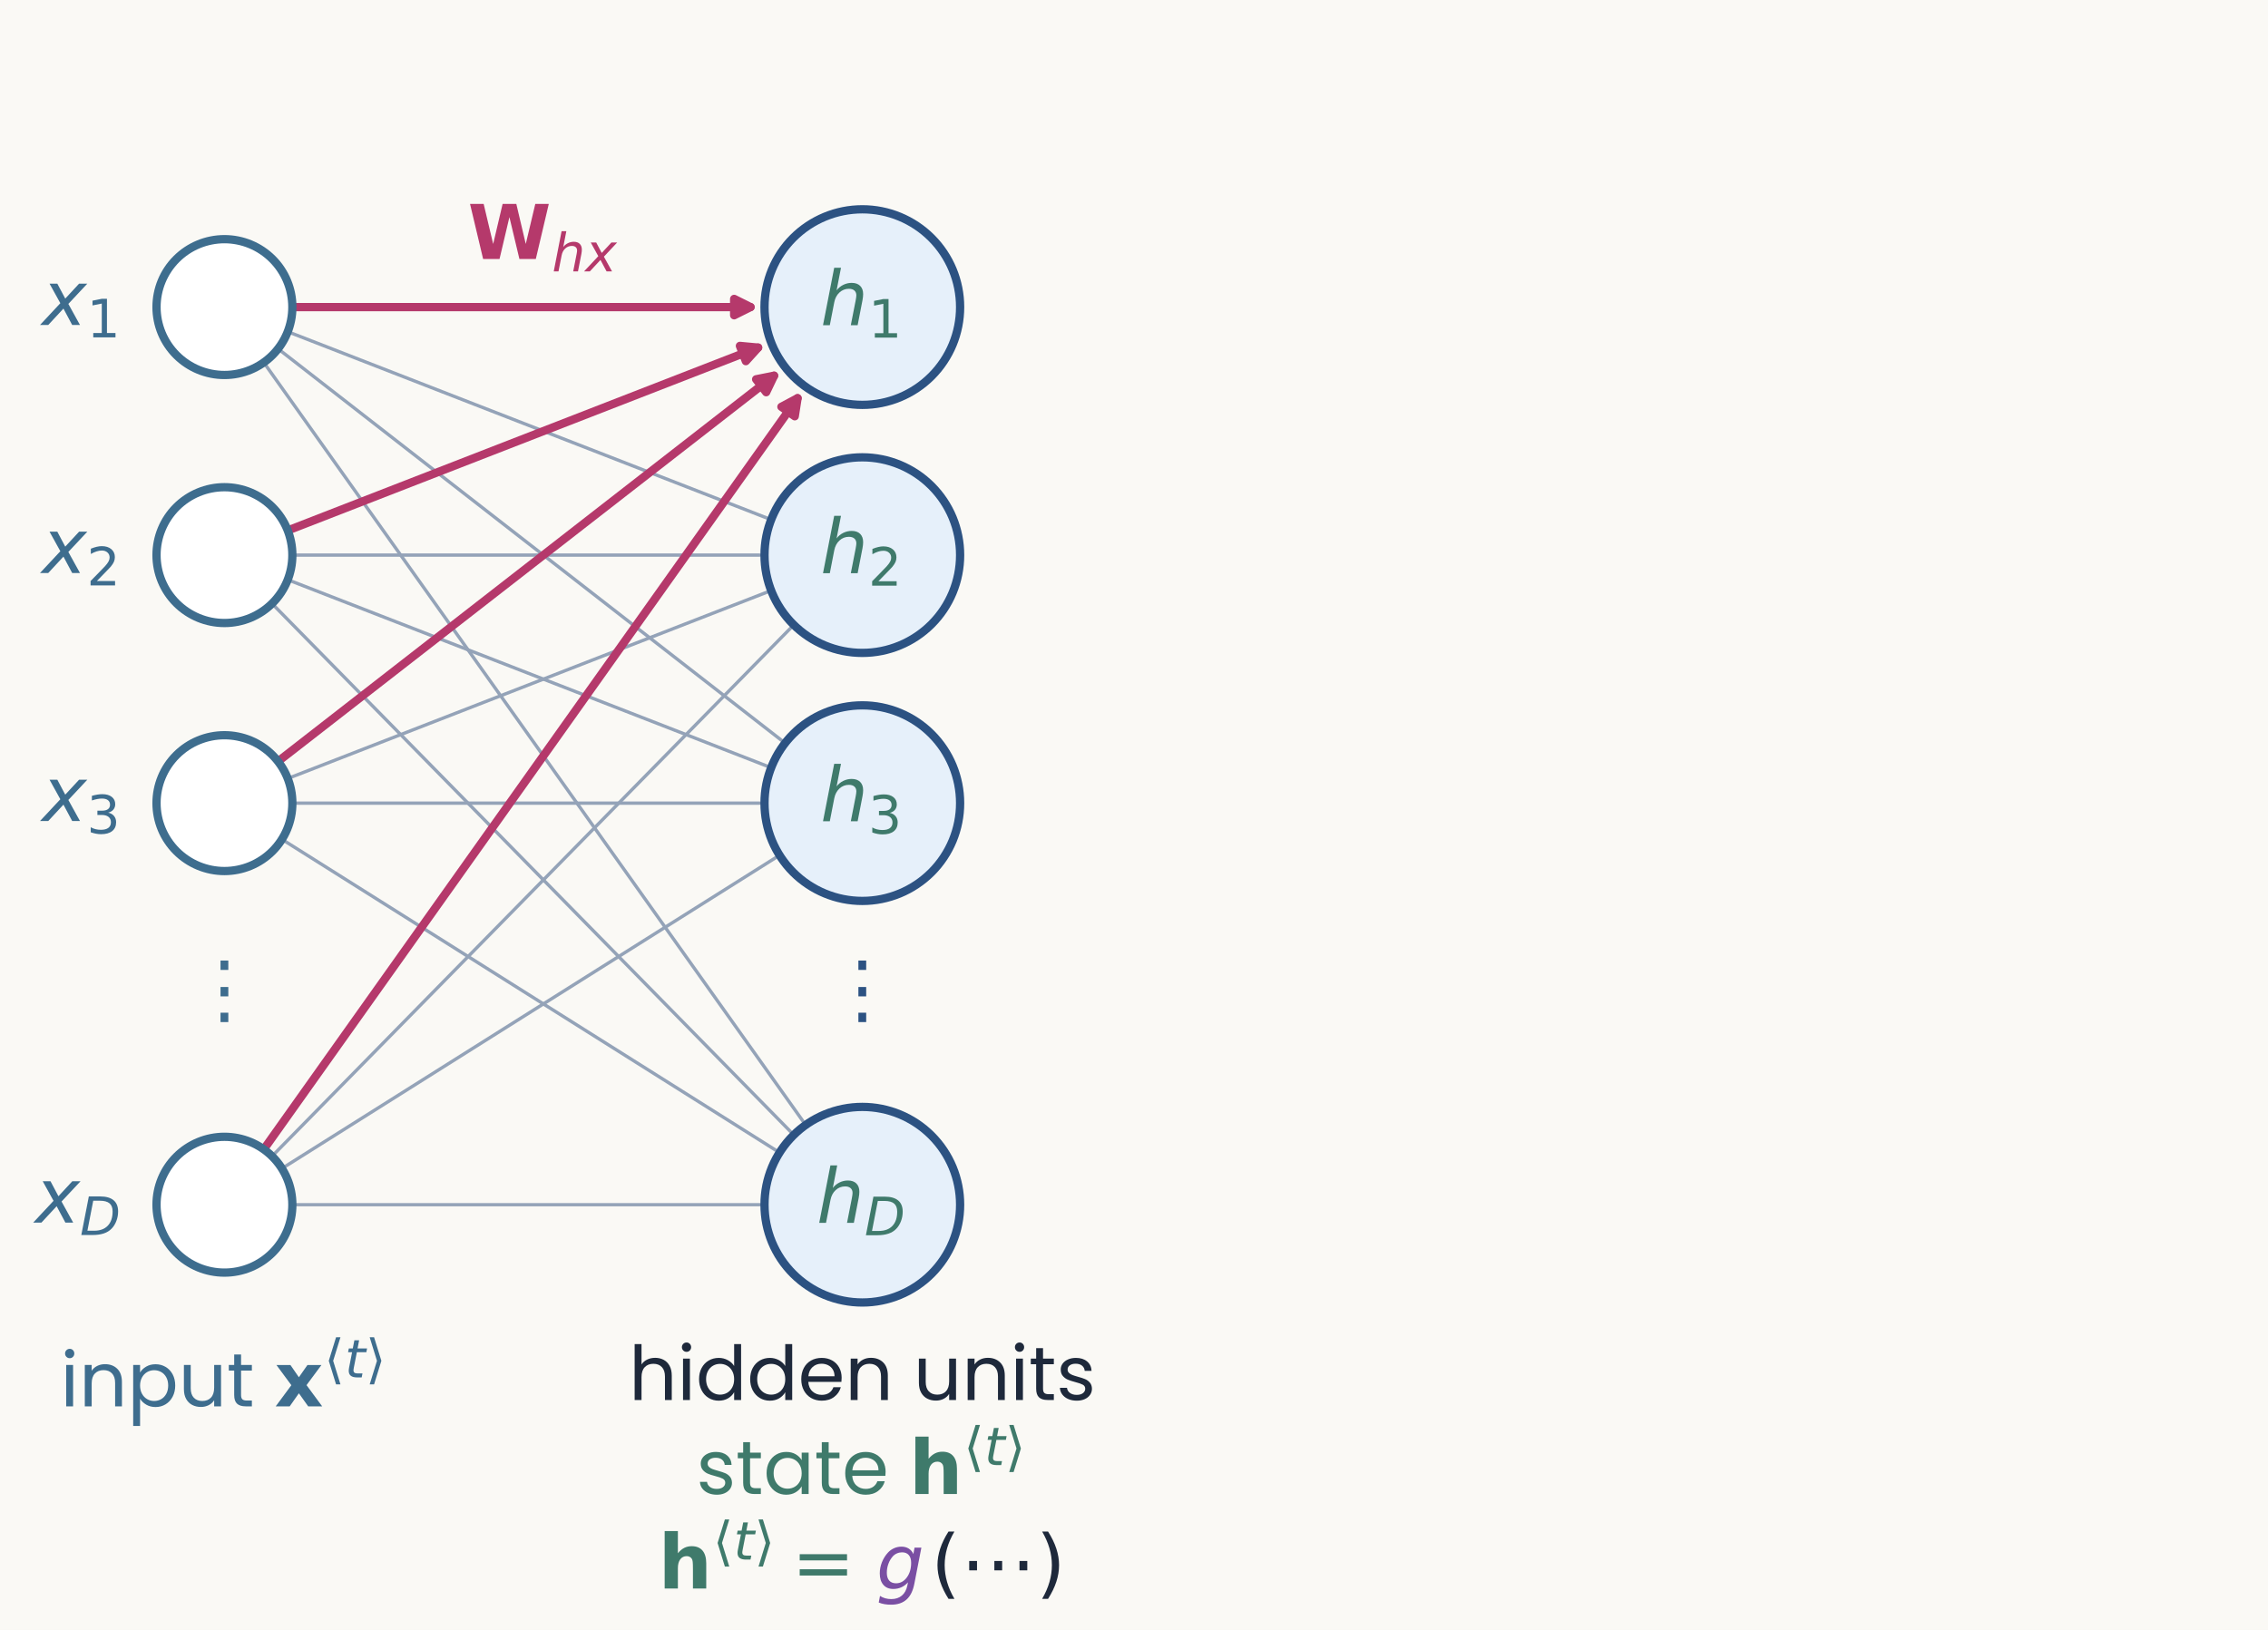
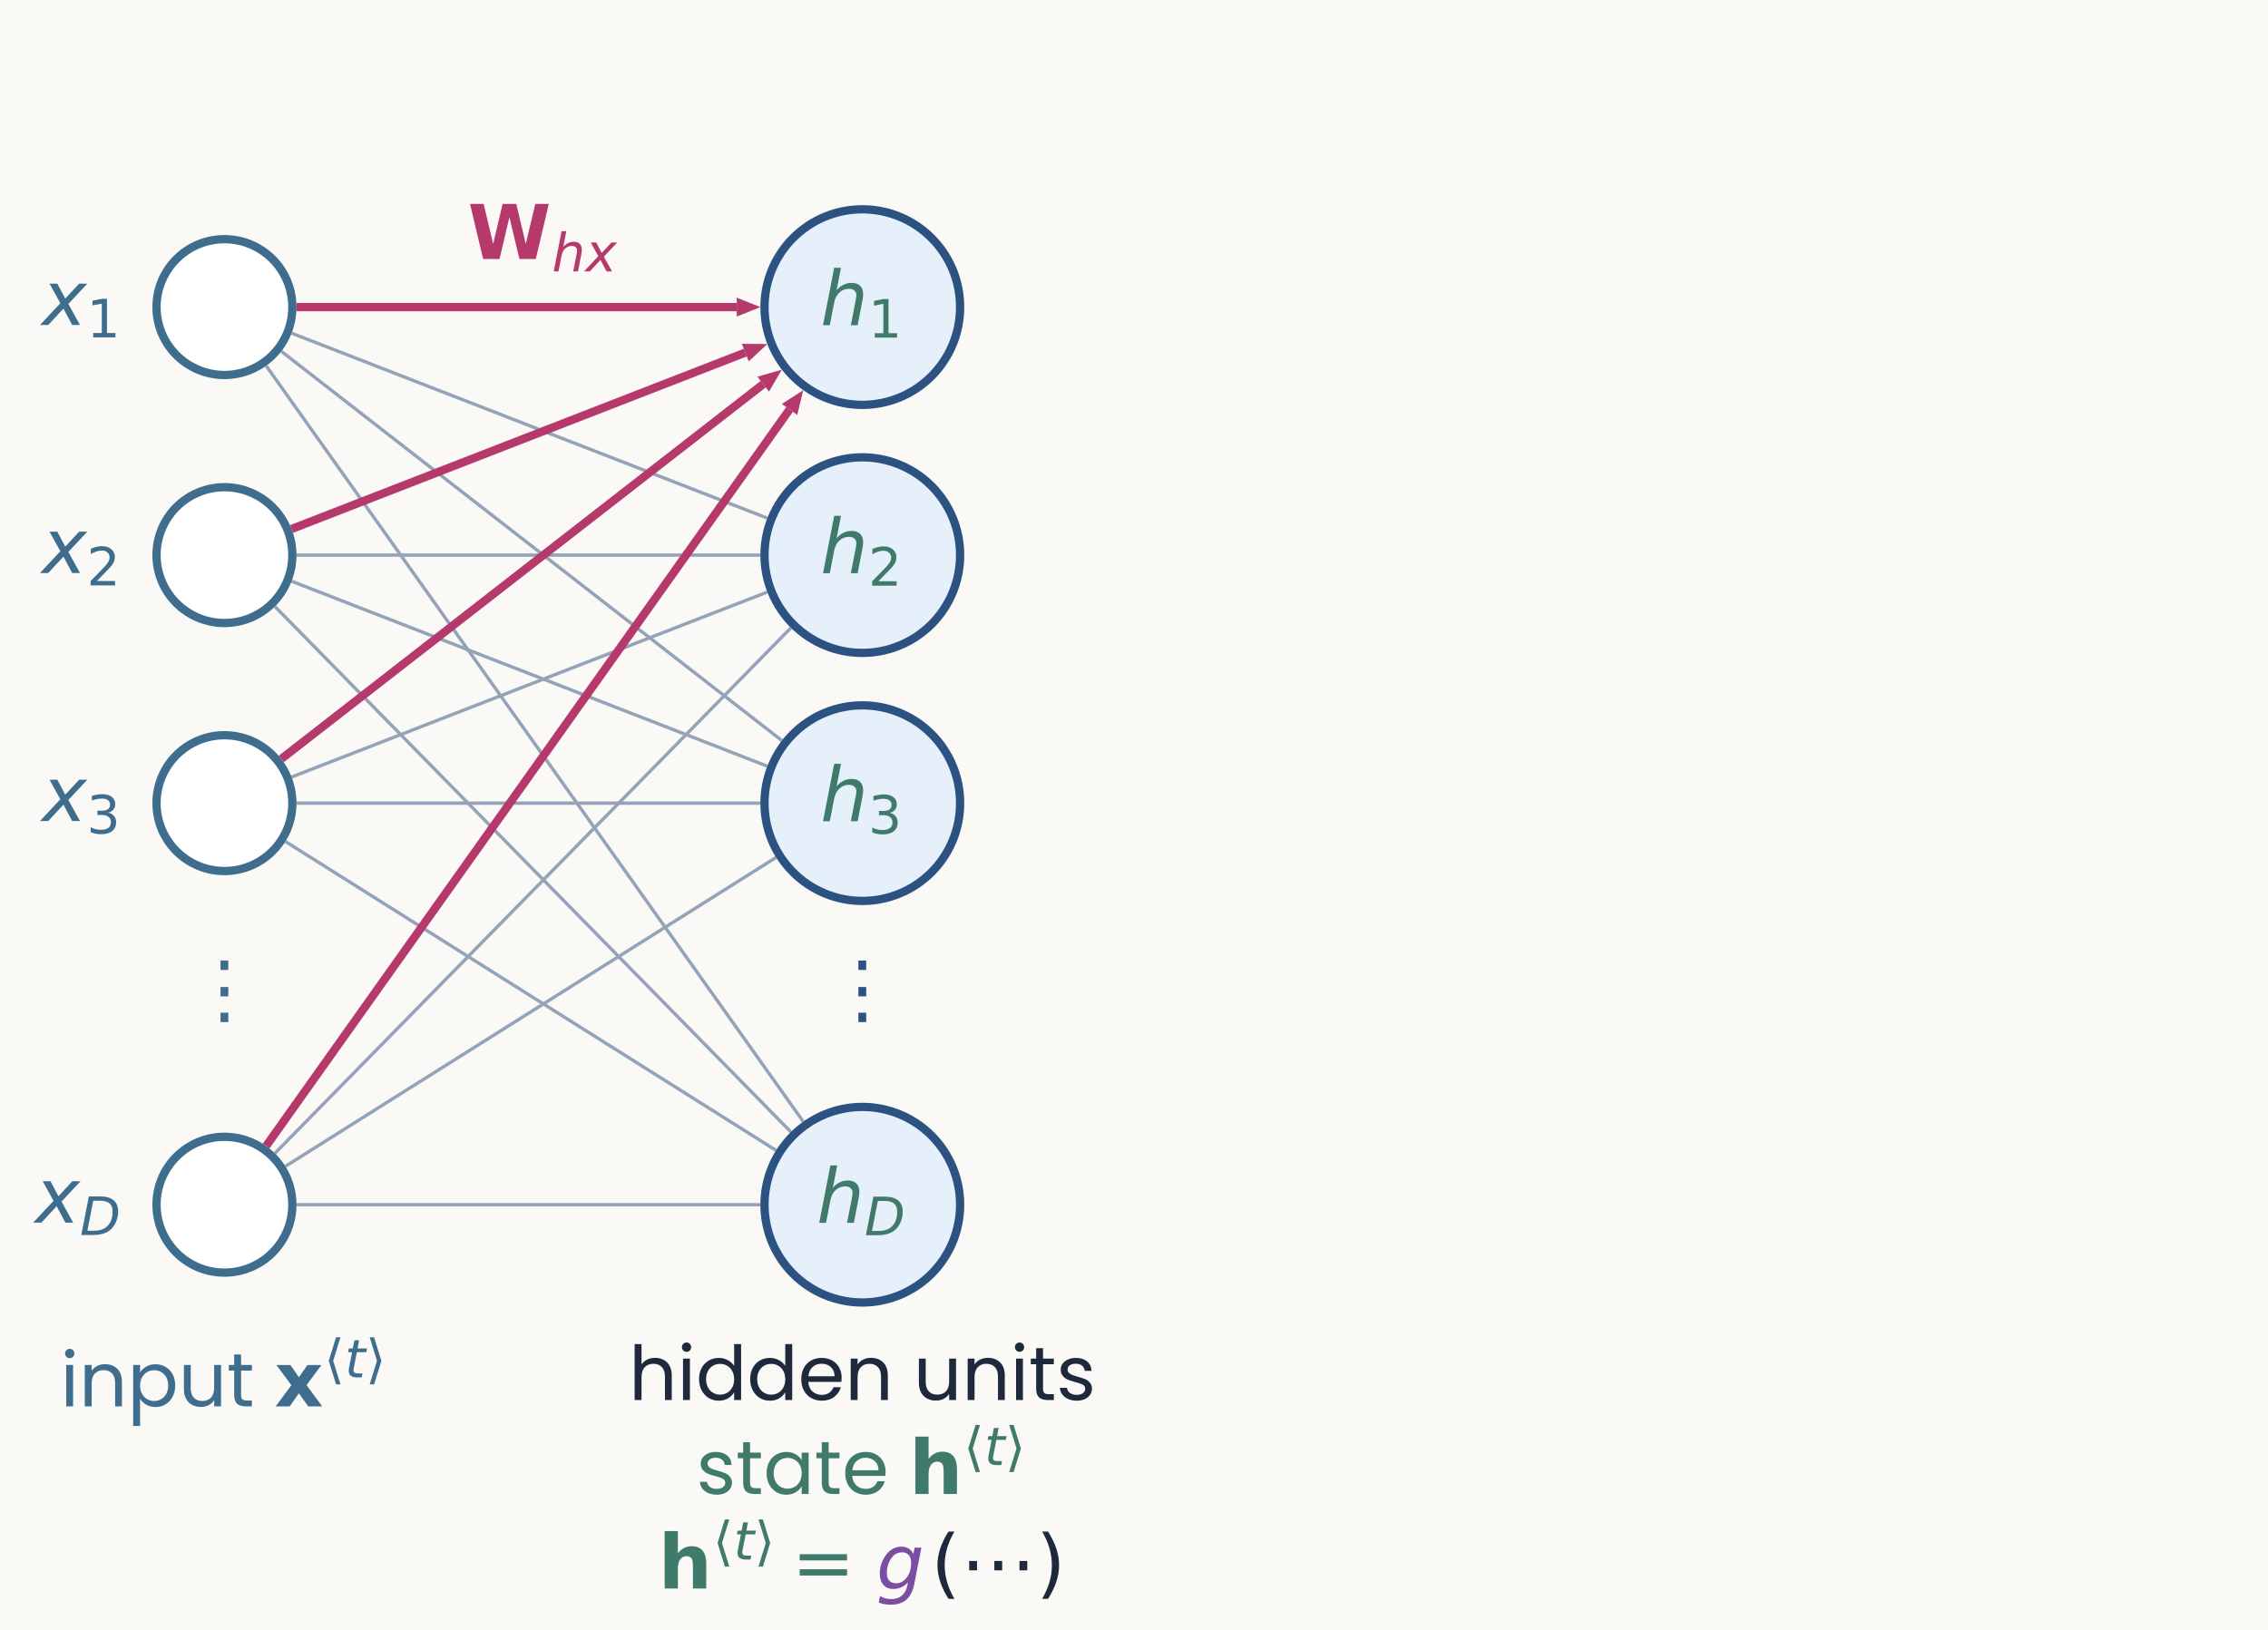
<svg xmlns="http://www.w3.org/2000/svg" xmlns:xlink="http://www.w3.org/1999/xlink" width="720pt" height="517.5pt" viewBox="0 0 720 517.5" version="1.1">
  <defs>
    <style type="text/css">*{stroke-linejoin: round; stroke-linecap: butt}</style>
  </defs>
  <g id="figure_1">
    <g id="patch_1">
      <path d="M 0 517.5  L 720 517.5  L 720 0  L 0 0  z " style="fill: #faf9f5" />
    </g>
    <g id="axes_1">
      <g id="hx-0-1">
-         <path d="M 91.346 105.315  L 243.413 164.452  " clip-path="url(#p8780f3ed15)" style="fill: none; stroke: #94a3b8; stroke-width: 1.05; stroke-linecap: round" />
+         <path d="M 92.57 105.791  L 243.588 164.52  " clip-path="url(#p8780f3ed15)" style="fill: none; stroke: #94a3b8; stroke-width: 1.05" />
      </g>
      <g id="hx-1-1">
-         <path d="M 92.812 176.25  L 241.2 176.25  " clip-path="url(#p8780f3ed15)" style="fill: none; stroke: #94a3b8; stroke-width: 1.05; stroke-linecap: round" />
+         <path d="M 94.125 176.25  L 241.387 176.25  " clip-path="url(#p8780f3ed15)" style="fill: none; stroke: #94a3b8; stroke-width: 1.05" />
      </g>
      <g id="hx-2-1">
-         <path d="M 91.346 247.185  L 243.413 188.048  " clip-path="url(#p8780f3ed15)" style="fill: none; stroke: #94a3b8; stroke-width: 1.05; stroke-linecap: round" />
+         <path d="M 92.57 246.709  L 243.588 187.98  " clip-path="url(#p8780f3ed15)" style="fill: none; stroke: #94a3b8; stroke-width: 1.05" />
      </g>
      <g id="hx-3-1">
-         <path d="M 86.356 367.114  L 250.946 199.477  " clip-path="url(#p8780f3ed15)" style="fill: none; stroke: #94a3b8; stroke-width: 1.05; stroke-linecap: round" />
+         <path d="M 87.276 366.177  L 251.077 199.343  " clip-path="url(#p8780f3ed15)" style="fill: none; stroke: #94a3b8; stroke-width: 1.05" />
      </g>
      <g id="hx-0-2">
-         <path d="M 88.27 110.738  L 248.057 235.016  " clip-path="url(#p8780f3ed15)" style="fill: none; stroke: #94a3b8; stroke-width: 1.05; stroke-linecap: round" />
+         <path d="M 89.306 111.544  L 248.205 235.131  " clip-path="url(#p8780f3ed15)" style="fill: none; stroke: #94a3b8; stroke-width: 1.05" />
      </g>
      <g id="hx-1-2">
-         <path d="M 91.346 184.065  L 243.413 243.202  " clip-path="url(#p8780f3ed15)" style="fill: none; stroke: #94a3b8; stroke-width: 1.05; stroke-linecap: round" />
+         <path d="M 92.57 184.541  L 243.588 243.27  " clip-path="url(#p8780f3ed15)" style="fill: none; stroke: #94a3b8; stroke-width: 1.05" />
      </g>
      <g id="hx-2-2">
-         <path d="M 92.812 255  L 241.2 255  " clip-path="url(#p8780f3ed15)" style="fill: none; stroke: #94a3b8; stroke-width: 1.05; stroke-linecap: round" />
+         <path d="M 94.125 255  L 241.387 255  " clip-path="url(#p8780f3ed15)" style="fill: none; stroke: #94a3b8; stroke-width: 1.05" />
      </g>
      <g id="hx-3-2">
-         <path d="M 89.497 371.011  L 246.205 272.343  " clip-path="url(#p8780f3ed15)" style="fill: none; stroke: #94a3b8; stroke-width: 1.05; stroke-linecap: round" />
+         <path d="M 90.608 370.312  L 246.364 272.243  " clip-path="url(#p8780f3ed15)" style="fill: none; stroke: #94a3b8; stroke-width: 1.05" />
      </g>
      <g id="hx-0-3">
-         <path d="M 83.739 115.077  L 254.897 355.966  " clip-path="url(#p8780f3ed15)" style="fill: none; stroke: #94a3b8; stroke-width: 1.05; stroke-linecap: round" />
+         <path d="M 84.499 116.147  L 255.005 356.119  " clip-path="url(#p8780f3ed15)" style="fill: none; stroke: #94a3b8; stroke-width: 1.05" />
      </g>
      <g id="hx-1-3">
-         <path d="M 86.356 191.636  L 250.946 359.273  " clip-path="url(#p8780f3ed15)" style="fill: none; stroke: #94a3b8; stroke-width: 1.05; stroke-linecap: round" />
+         <path d="M 87.276 192.573  L 251.077 359.407  " clip-path="url(#p8780f3ed15)" style="fill: none; stroke: #94a3b8; stroke-width: 1.05" />
      </g>
      <g id="hx-2-3">
-         <path d="M 89.497 266.489  L 246.205 365.157  " clip-path="url(#p8780f3ed15)" style="fill: none; stroke: #94a3b8; stroke-width: 1.05; stroke-linecap: round" />
+         <path d="M 90.608 267.188  L 246.364 365.257  " clip-path="url(#p8780f3ed15)" style="fill: none; stroke: #94a3b8; stroke-width: 1.05" />
      </g>
      <g id="hx-3-3">
-         <path d="M 92.812 382.5  L 241.2 382.5  " clip-path="url(#p8780f3ed15)" style="fill: none; stroke: #94a3b8; stroke-width: 1.05; stroke-linecap: round" />
+         <path d="M 94.125 382.5  L 241.387 382.5  " clip-path="url(#p8780f3ed15)" style="fill: none; stroke: #94a3b8; stroke-width: 1.05" />
+       </g>
+       <g id="hx-0-0-head">
+         <path d="M 233.887 94.5  L 241.387 97.5  L 233.887 100.5  z " clip-path="url(#p8780f3ed15)" style="fill: #b5396b" />
      </g>
      <g id="hx-0-0">
-         <path d="M 92.812 97.5  Q 167.006 97.5 238.265 97.5  " clip-path="url(#p8780f3ed15)" style="fill: none; stroke: #b5396b; stroke-width: 2.625; stroke-linecap: round" />
-         <path d="M 233.065 94.9  L 238.265 97.5  L 233.065 100.1  z " clip-path="url(#p8780f3ed15)" style="fill: #b5396b; stroke: #b5396b; stroke-width: 2.625; stroke-linecap: round" />
+         <path d="M 94.125 97.5  L 233.887 97.5  " clip-path="url(#p8780f3ed15)" style="fill: none; stroke: #b5396b; stroke-width: 2.625" />
+       </g>
+       <g id="hx-1-0-head">
+         <path d="M 235.511 109.152  L 243.588 109.23  L 237.685 114.744  z " clip-path="url(#p8780f3ed15)" style="fill: #b5396b" />
      </g>
      <g id="hx-1-0">
-         <path d="M 91.346 168.435  Q 167.38 138.866 240.678 110.361  " clip-path="url(#p8780f3ed15)" style="fill: none; stroke: #b5396b; stroke-width: 2.625; stroke-linecap: round" />
-         <path d="M 234.889 109.823  L 240.678 110.361  L 236.774 114.669  z " clip-path="url(#p8780f3ed15)" style="fill: #b5396b; stroke: #b5396b; stroke-width: 2.625; stroke-linecap: round" />
+         <path d="M 92.57 167.959  L 236.598 111.948  " clip-path="url(#p8780f3ed15)" style="fill: none; stroke: #b5396b; stroke-width: 2.625" />
+       </g>
+       <g id="hx-2-0-head">
+         <path d="M 240.443 119.605  L 248.205 117.369  L 244.126 124.341  z " clip-path="url(#p8780f3ed15)" style="fill: #b5396b" />
      </g>
      <g id="hx-2-0">
-         <path d="M 88.27 241.762  Q 168.163 179.623 245.74 119.286  " clip-path="url(#p8780f3ed15)" style="fill: none; stroke: #b5396b; stroke-width: 2.625; stroke-linecap: round" />
-         <path d="M 240.039 120.426  L 245.74 119.286  L 243.232 124.53  z " clip-path="url(#p8780f3ed15)" style="fill: #b5396b; stroke: #b5396b; stroke-width: 2.625; stroke-linecap: round" />
+         <path d="M 89.306 240.956  L 242.284 121.973  " clip-path="url(#p8780f3ed15)" style="fill: none; stroke: #b5396b; stroke-width: 2.625" />
+       </g>
+       <g id="hx-3-0-head">
+         <path d="M 248.216 128.258  L 255.005 123.881  L 253.107 131.733  z " clip-path="url(#p8780f3ed15)" style="fill: #b5396b" />
      </g>
      <g id="hx-3-0">
-         <path d="M 83.739 364.923  Q 169.318 244.478 253.197 126.427  " clip-path="url(#p8780f3ed15)" style="fill: none; stroke: #b5396b; stroke-width: 2.625; stroke-linecap: round" />
-         <path d="M 248.066 129.16  L 253.197 126.427  L 252.305 132.171  z " clip-path="url(#p8780f3ed15)" style="fill: #b5396b; stroke: #b5396b; stroke-width: 2.625; stroke-linecap: round" />
+         <path d="M 84.499 363.853  L 250.661 129.995  " clip-path="url(#p8780f3ed15)" style="fill: none; stroke: #b5396b; stroke-width: 2.625" />
      </g>
      <g id="state-equation">
        <g id="text_1">
          <g style="fill: #3f7a6b" transform="translate(208.99 504.51) scale(0.24 -0.24)">
            <defs>
              <path id="DejaVuSans-Bold-68" d="M 4056 2131  L 4056 0  L 2931 0  L 2931 347  L 2931 1625  Q 2931 2084 2911 2256  Q 2891 2428 2841 2509  Q 2775 2619 2662 2680  Q 2550 2741 2406 2741  Q 2056 2741 1856 2470  Q 1656 2200 1656 1722  L 1656 0  L 538 0  L 538 4863  L 1656 4863  L 1656 2988  Q 1909 3294 2193 3439  Q 2478 3584 2822 3584  Q 3428 3584 3742 3212  Q 4056 2841 4056 2131  z " transform="scale(0.015625)" />
              <path id="DejaVuSans-27e8" d="M 572 2006  L 1453 4856  L 1984 4856  L 1103 2006  L 1984 -844  L 1453 -844  L 572 2006  z " transform="scale(0.015625)" />
              <path id="DejaVuSans-Oblique-74" d="M 2706 3500  L 2619 3053  L 1472 3053  L 1100 1153  Q 1081 1047 1072 975  Q 1063 903 1063 863  Q 1063 663 1183 572  Q 1303 481 1569 481  L 2150 481  L 2053 0  L 1503 0  Q 991 0 739 200  Q 488 400 488 806  Q 488 878 497 964  Q 506 1050 525 1153  L 897 3053  L 409 3053  L 500 3500  L 978 3500  L 1172 4494  L 1747 4494  L 1556 3500  L 2706 3500  z " transform="scale(0.015625)" />
              <path id="DejaVuSans-27e9" d="M 1925 2006  L 1044 -844  L 513 -844  L 1394 2006  L 513 4856  L 1044 4856  L 1925 2006  z " transform="scale(0.015625)" />
              <path id="DejaVuSans-3d" d="M 678 2906  L 4684 2906  L 4684 2381  L 678 2381  L 678 2906  z M 678 1631  L 4684 1631  L 4684 1100  L 678 1100  L 678 1631  z " transform="scale(0.015625)" />
            </defs>
            <use xlink:href="#DejaVuSans-Bold-68" transform="translate(0 0.60625)" />
            <use xlink:href="#DejaVuSans-27e8" transform="translate(72.14844 38.8875) scale(0.7)" />
            <use xlink:href="#DejaVuSans-Oblique-74" transform="translate(99.45801 38.8875) scale(0.7)" />
            <use xlink:href="#DejaVuSans-27e9" transform="translate(126.9043 38.8875) scale(0.7)" />
            <use xlink:href="#DejaVuSans-3d" transform="translate(176.4307 0.60625)" />
          </g>
        </g>
        <g id="text_2">
          <g style="fill: #7a4fa3" transform="translate(278.19 504.51) scale(0.24 -0.24)">
            <defs>
              <path id="DejaVuSans-Oblique-67" d="M 3816 3500  L 3219 434  Q 3047 -456 2561 -893  Q 2075 -1331 1253 -1331  Q 950 -1331 690 -1286  Q 431 -1241 206 -1147  L 313 -588  Q 525 -725 762 -790  Q 1000 -856 1269 -856  Q 1816 -856 2167 -557  Q 2519 -259 2631 300  L 2681 563  Q 2441 288 2122 144  Q 1803 0 1434 0  Q 903 0 598 351  Q 294 703 294 1319  Q 294 1803 478 2267  Q 663 2731 997 3091  Q 1219 3328 1514 3456  Q 1809 3584 2131 3584  Q 2484 3584 2746 3420  Q 3009 3256 3138 2956  L 3238 3500  L 3816 3500  z M 2950 2216  Q 2950 2641 2750 2872  Q 2550 3103 2181 3103  Q 1953 3103 1747 3012  Q 1541 2922 1394 2759  Q 1156 2491 1023 2127  Q 891 1763 891 1375  Q 891 944 1092 712  Q 1294 481 1672 481  Q 2219 481 2584 976  Q 2950 1472 2950 2216  z " transform="scale(0.015625)" />
            </defs>
            <use xlink:href="#DejaVuSans-Oblique-67" />
          </g>
        </g>
        <g id="text_3">
          <g style="fill: #1e293b" transform="translate(295.55 504.51) scale(0.24 -0.24)">
            <defs>
              <path id="DejaVuSans-28" d="M 1984 4856  Q 1566 4138 1362 3434  Q 1159 2731 1159 2009  Q 1159 1288 1364 580  Q 1569 -128 1984 -844  L 1484 -844  Q 1016 -109 783 600  Q 550 1309 550 2009  Q 550 2706 781 3412  Q 1013 4119 1484 4856  L 1984 4856  z " transform="scale(0.015625)" />
              <path id="DejaVuSans-22ef" d="M 740 2363  L 1400 2363  L 1400 1569  L 740 1569  L 740 2363  z M 2868 2363  L 3528 2363  L 3528 1569  L 2868 1569  L 2868 2363  z M 4996 2363  L 5656 2363  L 5656 1569  L 4996 1569  L 4996 2363  z " transform="scale(0.015625)" />
              <path id="DejaVuSans-29" d="M 513 4856  L 1013 4856  Q 1481 4119 1714 3412  Q 1947 2706 1947 2009  Q 1947 1309 1714 600  Q 1481 -109 1013 -844  L 513 -844  Q 928 -128 1133 580  Q 1338 1288 1338 2009  Q 1338 2731 1133 3434  Q 928 4138 513 4856  z " transform="scale(0.015625)" />
            </defs>
            <use xlink:href="#DejaVuSans-28" transform="translate(0 0.125)" />
            <use xlink:href="#DejaVuSans-22ef" transform="translate(39.01367 0.125)" />
            <use xlink:href="#DejaVuSans-29" transform="translate(139.0137 0.125)" />
          </g>
        </g>
      </g>
      <g id="input-0">
        <path d="M 71.25 119.062  C 76.968 119.062 82.453 116.791 86.497 112.747  C 90.541 108.703 92.812 103.218 92.812 97.5  C 92.812 91.782 90.541 86.297 86.497 82.253  C 82.453 78.209 76.968 75.938 71.25 75.938  C 65.532 75.938 60.047 78.209 56.003 82.253  C 51.959 86.297 49.688 91.782 49.688 97.5  C 49.688 103.218 51.959 108.703 56.003 112.747  C 60.047 116.791 65.532 119.062 71.25 119.062  z " clip-path="url(#p8780f3ed15)" style="fill: #ffffff; stroke: #3e6d8e; stroke-width: 2.625; stroke-linejoin: miter" />
      </g>
      <g id="hidden-0">
        <path d="M 273.75 128.55  C 281.985 128.55 289.883 125.278 295.706 119.456  C 301.528 113.633 304.8 105.735 304.8 97.5  C 304.8 89.265 301.528 81.367 295.706 75.544  C 289.883 69.722 281.985 66.45 273.75 66.45  C 265.515 66.45 257.617 69.722 251.794 75.544  C 245.972 81.367 242.7 89.265 242.7 97.5  C 242.7 105.735 245.972 113.633 251.794 119.456  C 257.617 125.278 265.515 128.55 273.75 128.55  z " clip-path="url(#p8780f3ed15)" style="fill: #e6f0fa; stroke: #2c5282; stroke-width: 2.625; stroke-linejoin: miter" />
      </g>
      <g id="input-1">
        <path d="M 71.25 197.812  C 76.968 197.812 82.453 195.541 86.497 191.497  C 90.541 187.453 92.812 181.968 92.812 176.25  C 92.812 170.532 90.541 165.047 86.497 161.003  C 82.453 156.959 76.968 154.688 71.25 154.688  C 65.532 154.688 60.047 156.959 56.003 161.003  C 51.959 165.047 49.688 170.532 49.688 176.25  C 49.688 181.968 51.959 187.453 56.003 191.497  C 60.047 195.541 65.532 197.812 71.25 197.812  z " clip-path="url(#p8780f3ed15)" style="fill: #ffffff; stroke: #3e6d8e; stroke-width: 2.625; stroke-linejoin: miter" />
      </g>
      <g id="hidden-1">
        <path d="M 273.75 207.3  C 281.985 207.3 289.883 204.028 295.706 198.206  C 301.528 192.383 304.8 184.485 304.8 176.25  C 304.8 168.015 301.528 160.117 295.706 154.294  C 289.883 148.472 281.985 145.2 273.75 145.2  C 265.515 145.2 257.617 148.472 251.794 154.294  C 245.972 160.117 242.7 168.015 242.7 176.25  C 242.7 184.485 245.972 192.383 251.794 198.206  C 257.617 204.028 265.515 207.3 273.75 207.3  z " clip-path="url(#p8780f3ed15)" style="fill: #e6f0fa; stroke: #2c5282; stroke-width: 2.625; stroke-linejoin: miter" />
      </g>
      <g id="input-2">
        <path d="M 71.25 276.562  C 76.968 276.562 82.453 274.291 86.497 270.247  C 90.541 266.203 92.812 260.718 92.812 255  C 92.812 249.282 90.541 243.797 86.497 239.753  C 82.453 235.709 76.968 233.438 71.25 233.438  C 65.532 233.438 60.047 235.709 56.003 239.753  C 51.959 243.797 49.688 249.282 49.688 255  C 49.688 260.718 51.959 266.203 56.003 270.247  C 60.047 274.291 65.532 276.562 71.25 276.562  z " clip-path="url(#p8780f3ed15)" style="fill: #ffffff; stroke: #3e6d8e; stroke-width: 2.625; stroke-linejoin: miter" />
      </g>
      <g id="hidden-2">
        <path d="M 273.75 286.05  C 281.985 286.05 289.883 282.778 295.706 276.956  C 301.528 271.133 304.8 263.235 304.8 255  C 304.8 246.765 301.528 238.867 295.706 233.044  C 289.883 227.222 281.985 223.95 273.75 223.95  C 265.515 223.95 257.617 227.222 251.794 233.044  C 245.972 238.867 242.7 246.765 242.7 255  C 242.7 263.235 245.972 271.133 251.794 276.956  C 257.617 282.778 265.515 286.05 273.75 286.05  z " clip-path="url(#p8780f3ed15)" style="fill: #e6f0fa; stroke: #2c5282; stroke-width: 2.625; stroke-linejoin: miter" />
      </g>
      <g id="input-3">
        <path d="M 71.25 404.062  C 76.968 404.062 82.453 401.791 86.497 397.747  C 90.541 393.703 92.812 388.218 92.812 382.5  C 92.812 376.782 90.541 371.297 86.497 367.253  C 82.453 363.209 76.968 360.938 71.25 360.938  C 65.532 360.938 60.047 363.209 56.003 367.253  C 51.959 371.297 49.688 376.782 49.688 382.5  C 49.688 388.218 51.959 393.703 56.003 397.747  C 60.047 401.791 65.532 404.062 71.25 404.062  z " clip-path="url(#p8780f3ed15)" style="fill: #ffffff; stroke: #3e6d8e; stroke-width: 2.625; stroke-linejoin: miter" />
      </g>
      <g id="hidden-3">
        <path d="M 273.75 413.55  C 281.985 413.55 289.883 410.278 295.706 404.456  C 301.528 398.633 304.8 390.735 304.8 382.5  C 304.8 374.265 301.528 366.367 295.706 360.544  C 289.883 354.722 281.985 351.45 273.75 351.45  C 265.515 351.45 257.617 354.722 251.794 360.544  C 245.972 366.367 242.7 374.265 242.7 382.5  C 242.7 390.735 245.972 398.633 251.794 404.456  C 257.617 410.278 265.515 413.55 273.75 413.55  z " clip-path="url(#p8780f3ed15)" style="fill: #e6f0fa; stroke: #2c5282; stroke-width: 2.625; stroke-linejoin: miter" />
      </g>
      <g id="input-label-0">
        <g style="fill: #3e6d8e" transform="translate(13.32 103.26) scale(0.24 -0.24)">
          <defs>
            <path id="DejaVuSans-Oblique-78" d="M 3841 3500  L 2234 1784  L 3219 0  L 2559 0  L 1819 1388  L 531 0  L -166 0  L 1556 1844  L 641 3500  L 1300 3500  L 1972 2234  L 3144 3500  L 3841 3500  z " transform="scale(0.015625)" />
            <path id="DejaVuSans-31" d="M 794 531  L 1825 531  L 1825 4091  L 703 3866  L 703 4441  L 1819 4666  L 2450 4666  L 2450 531  L 3481 531  L 3481 0  L 794 0  L 794 531  z " transform="scale(0.015625)" />
          </defs>
          <use xlink:href="#DejaVuSans-Oblique-78" transform="translate(0 0.3125)" />
          <use xlink:href="#DejaVuSans-31" transform="translate(59.17969 -16.09375) scale(0.7)" />
        </g>
      </g>
      <g id="input-label-1">
        <g style="fill: #3e6d8e" transform="translate(13.32 182.01) scale(0.24 -0.24)">
          <defs>
            <path id="DejaVuSans-32" d="M 1228 531  L 3431 531  L 3431 0  L 469 0  L 469 531  Q 828 903 1448 1529  Q 2069 2156 2228 2338  Q 2531 2678 2651 2914  Q 2772 3150 2772 3378  Q 2772 3750 2511 3984  Q 2250 4219 1831 4219  Q 1534 4219 1204 4116  Q 875 4013 500 3803  L 500 4441  Q 881 4594 1212 4672  Q 1544 4750 1819 4750  Q 2544 4750 2975 4387  Q 3406 4025 3406 3419  Q 3406 3131 3298 2873  Q 3191 2616 2906 2266  Q 2828 2175 2409 1742  Q 1991 1309 1228 531  z " transform="scale(0.015625)" />
          </defs>
          <use xlink:href="#DejaVuSans-Oblique-78" transform="translate(0 0.3125)" />
          <use xlink:href="#DejaVuSans-32" transform="translate(59.17969 -16.09375) scale(0.7)" />
        </g>
      </g>
      <g id="input-label-2">
        <g style="fill: #3e6d8e" transform="translate(13.32 260.76) scale(0.24 -0.24)">
          <defs>
            <path id="DejaVuSans-33" d="M 2597 2516  Q 3050 2419 3304 2112  Q 3559 1806 3559 1356  Q 3559 666 3084 287  Q 2609 -91 1734 -91  Q 1441 -91 1130 -33  Q 819 25 488 141  L 488 750  Q 750 597 1062 519  Q 1375 441 1716 441  Q 2309 441 2620 675  Q 2931 909 2931 1356  Q 2931 1769 2642 2001  Q 2353 2234 1838 2234  L 1294 2234  L 1294 2753  L 1863 2753  Q 2328 2753 2575 2939  Q 2822 3125 2822 3475  Q 2822 3834 2567 4026  Q 2313 4219 1838 4219  Q 1578 4219 1281 4162  Q 984 4106 628 3988  L 628 4550  Q 988 4650 1302 4700  Q 1616 4750 1894 4750  Q 2613 4750 3031 4423  Q 3450 4097 3450 3541  Q 3450 3153 3228 2886  Q 3006 2619 2597 2516  z " transform="scale(0.015625)" />
          </defs>
          <use xlink:href="#DejaVuSans-Oblique-78" transform="translate(0 0.3125)" />
          <use xlink:href="#DejaVuSans-33" transform="translate(59.17969 -16.09375) scale(0.7)" />
        </g>
      </g>
      <g id="input-label-3">
        <g style="fill: #3e6d8e" transform="translate(11.16 388.26) scale(0.24 -0.24)">
          <defs>
            <path id="DejaVuSans-Oblique-44" d="M 1081 4666  L 2438 4666  Q 3519 4666 4070 4208  Q 4622 3750 4622 2847  Q 4622 2250 4412 1698  Q 4203 1147 3834 769  Q 3463 381 2891 190  Q 2319 0 1538 0  L 172 0  L 1081 4666  z M 1613 4147  L 909 519  L 1734 519  Q 2794 519 3375 1128  Q 3956 1738 3956 2847  Q 3956 3519 3581 3833  Q 3206 4147 2406 4147  L 1613 4147  z " transform="scale(0.015625)" />
          </defs>
          <use xlink:href="#DejaVuSans-Oblique-78" transform="translate(0 0.3125)" />
          <use xlink:href="#DejaVuSans-Oblique-44" transform="translate(59.17969 -16.09375) scale(0.7)" />
        </g>
      </g>
      <g id="input-dots">
        <g style="fill: #3e6d8e" transform="translate(59.25 322.26) scale(0.24 -0.24)">
          <defs>
            <path id="DejaVuSans-22ee" d="M 2868 187  L 3528 187  L 3528 -607  L 2868 -607  L 2868 187  z M 2868 4603  L 3528 4603  L 3528 3809  L 2868 3809  L 2868 4603  z M 2868 2363  L 3528 2363  L 3528 1569  L 2868 1569  L 2868 2363  z " transform="scale(0.015625)" />
          </defs>
          <use xlink:href="#DejaVuSans-22ee" transform="translate(0 0.078125)" />
        </g>
      </g>
      <g id="hidden-dots">
        <g style="fill: #2c5282" transform="translate(261.75 322.26) scale(0.24 -0.24)">
          <use xlink:href="#DejaVuSans-22ee" transform="translate(0 0.078125)" />
        </g>
      </g>
      <g id="weight-hx">
        <g style="fill: #b5396b" transform="translate(148.5 82.26) scale(0.24 -0.24)">
          <defs>
            <path id="DejaVuSans-Bold-57" d="M 191 4666  L 1344 4666  L 2150 1275  L 2950 4666  L 4109 4666  L 4909 1275  L 5716 4666  L 6859 4666  L 5759 0  L 4372 0  L 3525 3547  L 2688 0  L 1300 0  L 191 4666  z " transform="scale(0.015625)" />
            <path id="DejaVuSans-Oblique-68" d="M 3566 2113  L 3156 0  L 2578 0  L 2988 2091  Q 3016 2238 3031 2350  Q 3047 2463 3047 2528  Q 3047 2791 2881 2937  Q 2716 3084 2419 3084  Q 1956 3084 1617 2771  Q 1278 2459 1178 1941  L 800 0  L 225 0  L 1172 4863  L 1747 4863  L 1375 2950  Q 1594 3244 1934 3414  Q 2275 3584 2650 3584  Q 3113 3584 3367 3334  Q 3622 3084 3622 2631  Q 3622 2519 3608 2391  Q 3594 2263 3566 2113  z " transform="scale(0.015625)" />
          </defs>
          <use xlink:href="#DejaVuSans-Bold-57" transform="translate(0 0.09375)" />
          <use xlink:href="#DejaVuSans-Oblique-68" transform="translate(111.2598 -16.3125) scale(0.7)" />
          <use xlink:href="#DejaVuSans-Oblique-78" transform="translate(155.625 -16.3125) scale(0.7)" />
        </g>
      </g>
      <g id="input-caption">
        <g style="fill: #3e6d8e" transform="translate(19.17 446.67) scale(0.24 -0.24)">
          <defs>
            <path id="Poppins-Regular-69" d="M 794 4077  Q 627 4077 512 4192  Q 397 4307 397 4474  Q 397 4640 512 4755  Q 627 4870 794 4870  Q 954 4870 1066 4755  Q 1178 4640 1178 4474  Q 1178 4307 1066 4192  Q 954 4077 794 4077  z M 1075 3507  L 1075 0  L 493 0  L 493 3507  L 1075 3507  z " transform="scale(0.015625)" />
            <path id="Poppins-Regular-6e" d="M 2202 3571  Q 2842 3571 3238 3184  Q 3635 2797 3635 2067  L 3635 0  L 3059 0  L 3059 1984  Q 3059 2509 2796 2787  Q 2534 3066 2080 3066  Q 1619 3066 1347 2778  Q 1075 2490 1075 1939  L 1075 0  L 493 0  L 493 3507  L 1075 3507  L 1075 3008  Q 1248 3277 1545 3424  Q 1843 3571 2202 3571  z " transform="scale(0.015625)" />
            <path id="Poppins-Regular-70" d="M 1075 2861  Q 1248 3162 1590 3363  Q 1933 3565 2387 3565  Q 2854 3565 3235 3341  Q 3616 3117 3833 2710  Q 4051 2304 4051 1766  Q 4051 1235 3833 819  Q 3616 403 3235 172  Q 2854 -58 2387 -58  Q 1939 -58 1596 144  Q 1254 346 1075 646  L 1075 -1664  L 493 -1664  L 493 3507  L 1075 3507  L 1075 2861  z M 3456 1766  Q 3456 2163 3296 2457  Q 3136 2752 2864 2905  Q 2592 3059 2266 3059  Q 1946 3059 1674 2902  Q 1402 2746 1238 2448  Q 1075 2150 1075 1760  Q 1075 1363 1238 1065  Q 1402 768 1674 611  Q 1946 454 2266 454  Q 2592 454 2864 611  Q 3136 768 3296 1065  Q 3456 1363 3456 1766  z " transform="scale(0.015625)" />
            <path id="Poppins-Regular-75" d="M 3603 3507  L 3603 0  L 3021 0  L 3021 518  Q 2854 250 2556 99  Q 2259 -51 1901 -51  Q 1491 -51 1164 118  Q 838 288 649 627  Q 461 966 461 1453  L 461 3507  L 1037 3507  L 1037 1530  Q 1037 1011 1299 732  Q 1562 454 2016 454  Q 2483 454 2752 742  Q 3021 1030 3021 1581  L 3021 3507  L 3603 3507  z " transform="scale(0.015625)" />
            <path id="Poppins-Regular-74" d="M 1203 3027  L 1203 960  Q 1203 704 1312 598  Q 1421 493 1690 493  L 2118 493  L 2118 0  L 1594 0  Q 1107 0 864 224  Q 621 448 621 960  L 621 3027  L 166 3027  L 166 3507  L 621 3507  L 621 4390  L 1203 4390  L 1203 3507  L 2118 3507  L 2118 3027  L 1203 3027  z " transform="scale(0.015625)" />
            <path id="Poppins-Regular-20" transform="scale(0.015625)" />
            <path id="DejaVuSans-Bold-78" d="M 1422 1791  L 159 3500  L 1344 3500  L 2059 2463  L 2784 3500  L 3969 3500  L 2706 1797  L 4031 0  L 2847 0  L 2059 1106  L 1281 0  L 97 0  L 1422 1791  z " transform="scale(0.015625)" />
          </defs>
          <use xlink:href="#Poppins-Regular-69" transform="translate(0 0.60625)" />
          <use xlink:href="#Poppins-Regular-6e" transform="translate(24.59999 0.60625)" />
          <use xlink:href="#Poppins-Regular-70" transform="translate(88.59998 0.60625)" />
          <use xlink:href="#Poppins-Regular-75" transform="translate(156.2 0.60625)" />
          <use xlink:href="#Poppins-Regular-74" transform="translate(220.2 0.60625)" />
          <use xlink:href="#Poppins-Regular-20" transform="translate(256.5999 0.60625)" />
          <use xlink:href="#DejaVuSans-Bold-78" transform="translate(283.2999 0.60625)" />
          <use xlink:href="#DejaVuSans-27e8" transform="translate(348.7589 38.8875) scale(0.7)" />
          <use xlink:href="#DejaVuSans-Oblique-74" transform="translate(376.0685 38.8875) scale(0.7)" />
          <use xlink:href="#DejaVuSans-27e9" transform="translate(403.5148 38.8875) scale(0.7)" />
        </g>
      </g>
      <g id="hidden-caption">
        <g style="fill: #1e293b" transform="translate(199.6275 444.51) scale(0.24 -0.24)">
          <defs>
            <path id="Poppins-Regular-68" d="M 2234 3571  Q 2630 3571 2950 3401  Q 3270 3232 3452 2893  Q 3635 2554 3635 2067  L 3635 0  L 3059 0  L 3059 1984  Q 3059 2509 2796 2787  Q 2534 3066 2080 3066  Q 1619 3066 1347 2778  Q 1075 2490 1075 1939  L 1075 0  L 493 0  L 493 4736  L 1075 4736  L 1075 3008  Q 1248 3277 1552 3424  Q 1856 3571 2234 3571  z " transform="scale(0.015625)" />
            <path id="Poppins-Regular-64" d="M 275 1766  Q 275 2304 492 2710  Q 710 3117 1091 3341  Q 1472 3565 1946 3565  Q 2355 3565 2707 3376  Q 3059 3187 3245 2880  L 3245 4736  L 3834 4736  L 3834 0  L 3245 0  L 3245 659  Q 3072 346 2733 144  Q 2394 -58 1939 -58  Q 1472 -58 1091 172  Q 710 403 492 819  Q 275 1235 275 1766  z M 3245 1760  Q 3245 2157 3085 2451  Q 2925 2746 2653 2902  Q 2381 3059 2054 3059  Q 1728 3059 1459 2905  Q 1190 2752 1030 2457  Q 870 2163 870 1766  Q 870 1363 1030 1065  Q 1190 768 1459 611  Q 1728 454 2054 454  Q 2381 454 2653 611  Q 2925 768 3085 1065  Q 3245 1363 3245 1760  z " transform="scale(0.015625)" />
            <path id="Poppins-Regular-65" d="M 3693 1888  Q 3693 1722 3674 1536  L 870 1536  Q 902 1018 1225 726  Q 1549 435 2010 435  Q 2387 435 2640 611  Q 2893 787 2995 1082  L 3622 1082  Q 3482 576 3059 259  Q 2637 -58 2010 -58  Q 1510 -58 1116 166  Q 723 390 499 803  Q 275 1216 275 1760  Q 275 2304 492 2713  Q 710 3123 1104 3344  Q 1498 3565 2010 3565  Q 2509 3565 2893 3347  Q 3277 3130 3485 2749  Q 3693 2368 3693 1888  z M 3091 2010  Q 3091 2342 2944 2582  Q 2797 2822 2544 2947  Q 2291 3072 1984 3072  Q 1542 3072 1232 2790  Q 922 2509 877 2010  L 3091 2010  z " transform="scale(0.015625)" />
            <path id="Poppins-Regular-73" d="M 1734 -58  Q 1331 -58 1011 80  Q 691 218 505 464  Q 320 710 301 1030  L 902 1030  Q 928 768 1149 601  Q 1370 435 1728 435  Q 2061 435 2253 582  Q 2445 730 2445 954  Q 2445 1184 2240 1296  Q 2035 1408 1606 1517  Q 1216 1619 969 1724  Q 723 1830 547 2038  Q 371 2246 371 2586  Q 371 2854 531 3078  Q 691 3302 985 3433  Q 1280 3565 1658 3565  Q 2240 3565 2598 3270  Q 2957 2976 2982 2464  L 2400 2464  Q 2381 2739 2179 2905  Q 1978 3072 1638 3072  Q 1325 3072 1139 2937  Q 954 2803 954 2586  Q 954 2413 1066 2301  Q 1178 2189 1347 2121  Q 1517 2054 1818 1971  Q 2195 1869 2432 1769  Q 2669 1670 2838 1472  Q 3008 1274 3014 954  Q 3014 666 2854 435  Q 2694 205 2403 73  Q 2112 -58 1734 -58  z " transform="scale(0.015625)" />
          </defs>
          <use xlink:href="#Poppins-Regular-68" />
          <use xlink:href="#Poppins-Regular-69" transform="translate(63.99999 0)" />
          <use xlink:href="#Poppins-Regular-64" transform="translate(88.59998 0)" />
          <use xlink:href="#Poppins-Regular-64" transform="translate(156.2 0)" />
          <use xlink:href="#Poppins-Regular-65" transform="translate(223.8 0)" />
          <use xlink:href="#Poppins-Regular-6e" transform="translate(285.7999 0)" />
          <use xlink:href="#Poppins-Regular-20" transform="translate(349.7999 0)" />
          <use xlink:href="#Poppins-Regular-75" transform="translate(376.4999 0)" />
          <use xlink:href="#Poppins-Regular-6e" transform="translate(440.4999 0)" />
          <use xlink:href="#Poppins-Regular-69" transform="translate(504.4999 0)" />
          <use xlink:href="#Poppins-Regular-74" transform="translate(529.0999 0)" />
          <use xlink:href="#Poppins-Regular-73" transform="translate(565.4999 0)" />
        </g>
      </g>
      <g id="hidden-label-0">
        <g style="fill: #3f7a6b" transform="translate(260.43 103.26) scale(0.24 -0.24)">
          <use xlink:href="#DejaVuSans-Oblique-68" transform="translate(0 0.015625)" />
          <use xlink:href="#DejaVuSans-31" transform="translate(63.37891 -16.39062) scale(0.7)" />
        </g>
      </g>
      <g id="hidden-label-1">
        <g style="fill: #3f7a6b" transform="translate(260.43 182.01) scale(0.24 -0.24)">
          <use xlink:href="#DejaVuSans-Oblique-68" transform="translate(0 0.015625)" />
          <use xlink:href="#DejaVuSans-32" transform="translate(63.37891 -16.39062) scale(0.7)" />
        </g>
      </g>
      <g id="hidden-label-2">
        <g style="fill: #3f7a6b" transform="translate(260.43 260.76) scale(0.24 -0.24)">
          <use xlink:href="#DejaVuSans-Oblique-68" transform="translate(0 0.015625)" />
          <use xlink:href="#DejaVuSans-33" transform="translate(63.37891 -16.39062) scale(0.7)" />
        </g>
      </g>
      <g id="hidden-label-3">
        <g style="fill: #3f7a6b" transform="translate(259.23 388.26) scale(0.24 -0.24)">
          <use xlink:href="#DejaVuSans-Oblique-68" transform="translate(0 0.015625)" />
          <use xlink:href="#DejaVuSans-Oblique-44" transform="translate(63.37891 -16.39062) scale(0.7)" />
        </g>
      </g>
      <g id="state-caption">
        <g style="fill: #3f7a6b" transform="translate(221.07 474.51) scale(0.24 -0.24)">
          <defs>
            <path id="Poppins-Regular-61" d="M 275 1766  Q 275 2304 492 2710  Q 710 3117 1091 3341  Q 1472 3565 1939 3565  Q 2400 3565 2739 3366  Q 3078 3168 3245 2867  L 3245 3507  L 3834 3507  L 3834 0  L 3245 0  L 3245 653  Q 3072 346 2729 144  Q 2387 -58 1933 -58  Q 1466 -58 1088 172  Q 710 403 492 819  Q 275 1235 275 1766  z M 3245 1760  Q 3245 2157 3085 2451  Q 2925 2746 2653 2902  Q 2381 3059 2054 3059  Q 1728 3059 1459 2905  Q 1190 2752 1030 2457  Q 870 2163 870 1766  Q 870 1363 1030 1065  Q 1190 768 1459 611  Q 1728 454 2054 454  Q 2381 454 2653 611  Q 2925 768 3085 1065  Q 3245 1363 3245 1760  z " transform="scale(0.015625)" />
          </defs>
          <use xlink:href="#Poppins-Regular-73" transform="translate(0 0.60625)" />
          <use xlink:href="#Poppins-Regular-74" transform="translate(52.2 0.60625)" />
          <use xlink:href="#Poppins-Regular-61" transform="translate(88.59999 0.60625)" />
          <use xlink:href="#Poppins-Regular-74" transform="translate(156.2 0.60625)" />
          <use xlink:href="#Poppins-Regular-65" transform="translate(192.6 0.60625)" />
          <use xlink:href="#Poppins-Regular-20" transform="translate(254.6 0.60625)" />
          <use xlink:href="#DejaVuSans-Bold-68" transform="translate(281.3 0.60625)" />
          <use xlink:href="#DejaVuSans-27e8" transform="translate(353.4484 38.8875) scale(0.7)" />
          <use xlink:href="#DejaVuSans-Oblique-74" transform="translate(380.758 38.8875) scale(0.7)" />
          <use xlink:href="#DejaVuSans-27e9" transform="translate(408.2043 38.8875) scale(0.7)" />
        </g>
      </g>
    </g>
  </g>
  <defs>
    <clipPath id="p8780f3ed15">
      <rect x="0" y="0" width="720" height="517.5" />
    </clipPath>
  </defs>
</svg>
